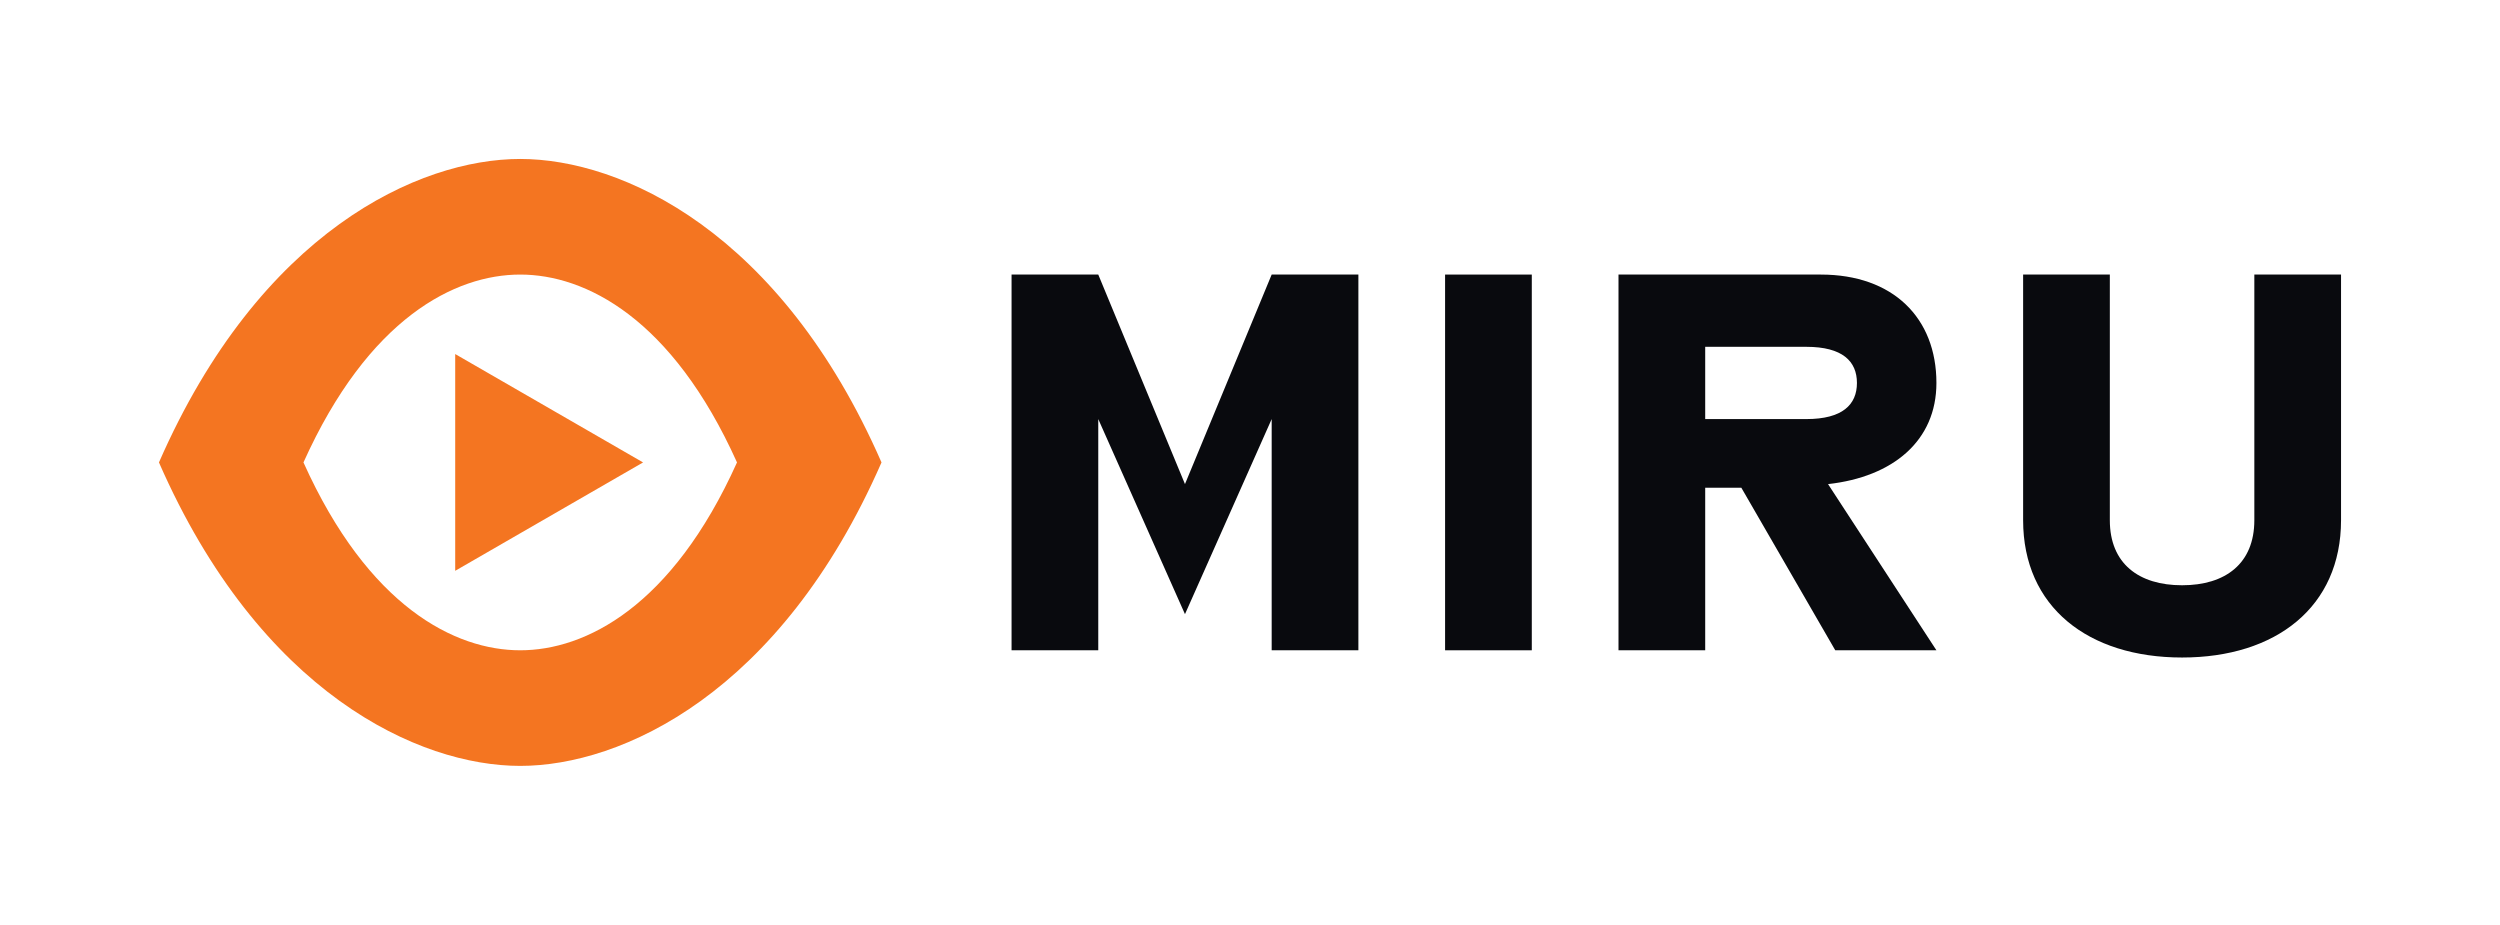
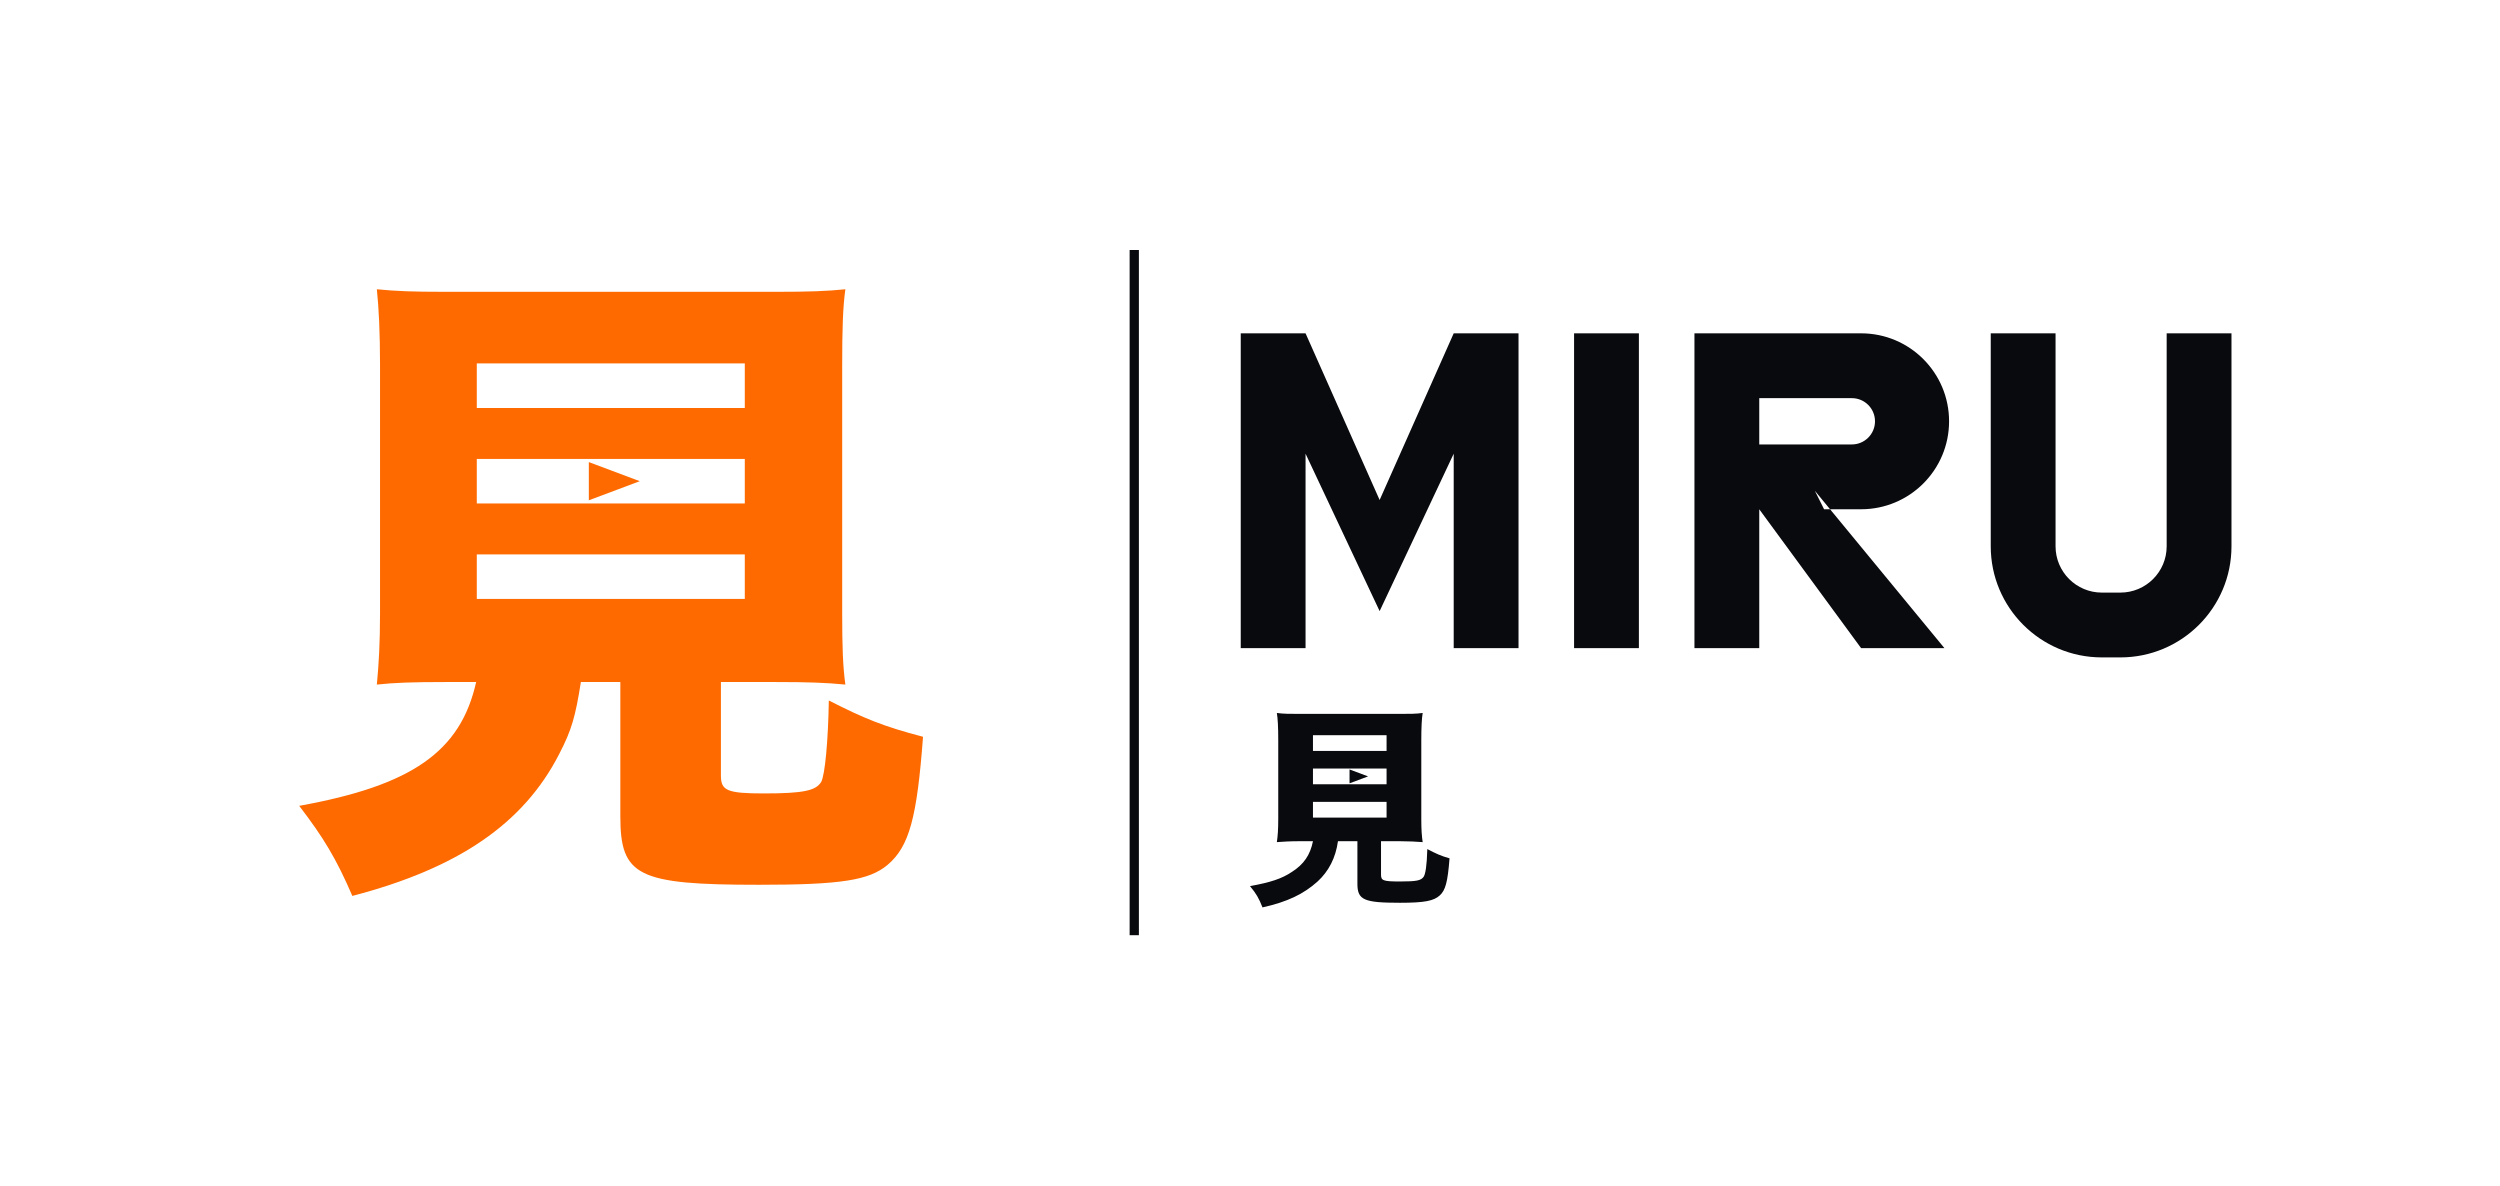
- <svg xmlns="http://www.w3.org/2000/svg" viewBox="0 0 692 256" width="692" height="256" role="img" aria-labelledby="titleLockupColor">
-   <g id="symbol" transform="translate(16, 0)">
-     <path fill="#F47521" fill-rule="evenodd" d="M 28 128     C 56 64, 100 44, 128 44     C 156 44, 200 64, 228 128     C 200 192, 156 212, 128 212     C 100 212, 56 192, 28 128 Z     M 68 128     C 86 168, 110 180, 128 180     C 146 180, 170 168, 188 128     C 170 88, 146 76, 128 76     C 110 76, 86 88, 68 128 Z     M 110 98     L 110 158     L 162 128 Z" />
+ <svg xmlns="http://www.w3.org/2000/svg" viewBox="0 0 540 256" width="540" height="256" role="img" aria-label="Miru Brand Lockup">
+   <g transform="translate(44, 40) scale(0.6875)">
+     <path fill="#FF6A00" fill-rule="evenodd" d="M 85.6 156.1 C 80.7 178.0 65.4 188.6 30.0 195.0 C 37.6 204.9 41.6 211.5 46.7 223.3 C 80.0 214.6 100.5 200.6 111.7 178.7 C 115.6 171.2 116.8 166.9 118.5 156.1 L 130.9 156.1 L 130.9 198.3 C 130.9 217.1 136.3 219.8 174.5 219.8 C 200.2 219.8 209.0 218.4 214.8 213.6 C 221.7 207.8 224.1 198.7 226.0 173.3 C 213.4 170.0 207.4 167.5 196.4 161.9 C 196.2 174.5 195.2 185.3 194.0 187.5 C 192.3 190.2 188.6 191.1 176.0 191.1 C 164.4 191.1 162.5 190.2 162.5 185.5 L 162.5 156.1 L 179.9 156.1 C 189.6 156.1 195.6 156.3 201.6 156.9 C 200.8 151.2 200.6 144.7 200.6 134.4 L 200.6 56.5 C 200.6 45.7 200.8 38.3 201.6 32.7 C 195.8 33.3 190.0 33.5 180.1 33.5 L 75.7 33.5 C 65.8 33.5 60.4 33.3 54.4 32.7 C 55.0 38.5 55.4 46.1 55.4 56.5 L 55.4 134.4 C 55.4 144.1 55.0 150.5 54.4 156.9 C 59.8 156.3 65.8 156.1 75.9 156.1 Z M 85.8 56.0 L 170.0 56.0 L 170.0 70.0 L 85.8 70.0 Z M 85.8 86.0 L 170.0 86.0 L 170.0 100.0 L 85.8 100.0 Z M 85.8 116.0 L 170.0 116.0 L 170.0 130.0 L 85.8 130.0 Z M 121.0 87.0 L 137.0 93.0 L 121.0 99.0 Z" />
  </g>
-   <g id="wordmark">
-     <path fill="#090A0E" d="M 280 180 L 280 76 L 304 76 L 328 134 L 352 76 L 376 76 L 376 180 L 352 180 L 352 116 L 328 170 L 304 116 L 304 180 Z" />
-     <path fill="#090A0E" d="M 400 76 L 424 76 L 424 180 L 400 180 Z" />
-     <path fill="#090A0E" fill-rule="evenodd" d="       M 448 180 L 448 76 L 504 76 C 524 76, 536 88, 536 106 C 536 122, 524 132, 506 134 L 536 180 L 508 180 L 482 135 L 472 135 L 472 180 Z       M 472 96 L 500 96 C 510 96, 514 100, 514 106 C 514 112, 510 116, 500 116 L 472 116 Z     " />
-     <path fill="#090A0E" d="M 560 76 L 584 76 L 584 144 C 584 156, 592 162, 604 162 C 616 162, 624 156, 624 144 L 624 76 L 648 76 L 648 144 C 648 168, 630 182, 604 182 C 578 182, 560 168, 560 144 Z" />
-   </g>
+   <path fill="#090A0E" fill-rule="evenodd" d="M 244 54 H 246 V 202 H 244 Z M 268 140 V 72 H 282 L 298 108 L 314 72 H 328 V 140 H 314 V 98 L 298 132 L 282 98 V 140 Z M 340 72 H 354 V 140 H 340 Z    M 366 72 H 402 A 19 19 0 0 1 421 91 A 19 19 0 0 1 402 110 H 380 V 140 H 366 Z   M 380 86 H 400 A 5 5 0 0 1 405 91 A 5 5 0 0 1 400 96 H 380 Z   M 392 106 L 420 140 H 402 L 380 110 H 394 Z   M 430 72 H 444 V 118 A 10 10 0 0 0 454 128 H 458 A 10 10 0 0 0 468 118 V 72 H 482 V 118 A 24 24 0 0 1 458 142 H 454 A 24 24 0 0 1 430 118 Z   M 283.6 181.7 C 283.0 184.7 281.6 186.7 279.1 188.3 C 276.9 189.8 274.4 190.6 270.0 191.4 C 271.4 193.1 271.9 194.0 272.7 196.0 C 278.1 194.8 281.6 193.1 284.6 190.4 C 287.0 188.2 288.5 185.3 289.0 181.7 L 293.2 181.7 L 293.2 190.9 C 293.2 194.4 294.6 195.0 302.4 195.0 C 307.7 195.0 309.7 194.6 311.0 193.4 C 312.2 192.3 312.7 190.6 313.1 185.4 C 311.3 184.9 310.2 184.4 308.3 183.4 C 308.2 187.0 307.9 188.8 307.5 189.4 C 306.9 190.2 306.0 190.4 302.4 190.4 C 298.7 190.4 298.3 190.2 298.3 188.9 L 298.3 181.7 L 302.3 181.7 C 304.2 181.7 306.1 181.8 307.3 181.9 C 307.1 180.6 307.0 179.2 307.0 176.9 L 307.0 159.8 C 307.0 157.3 307.1 155.1 307.3 154.0 C 305.9 154.2 304.5 154.2 302.3 154.2 L 280.8 154.2 C 278.6 154.2 277.2 154.2 275.8 154.0 C 276.0 155.2 276.1 157.0 276.1 159.8 L 276.1 176.9 C 276.1 179.1 276.0 180.6 275.8 181.9 C 277.1 181.8 278.6 181.7 280.8 181.7 Z M 283.6 158.8 L 299.5 158.8 L 299.5 162.2 L 283.6 162.2 Z M 283.6 166.0 L 299.5 166.0 L 299.5 169.4 L 283.6 169.4 Z M 283.6 173.2 L 299.5 173.2 L 299.5 176.6 L 283.6 176.6 Z M 291.5 166.2 L 295.5 167.7 L 291.5 169.2 Z" />
</svg>
